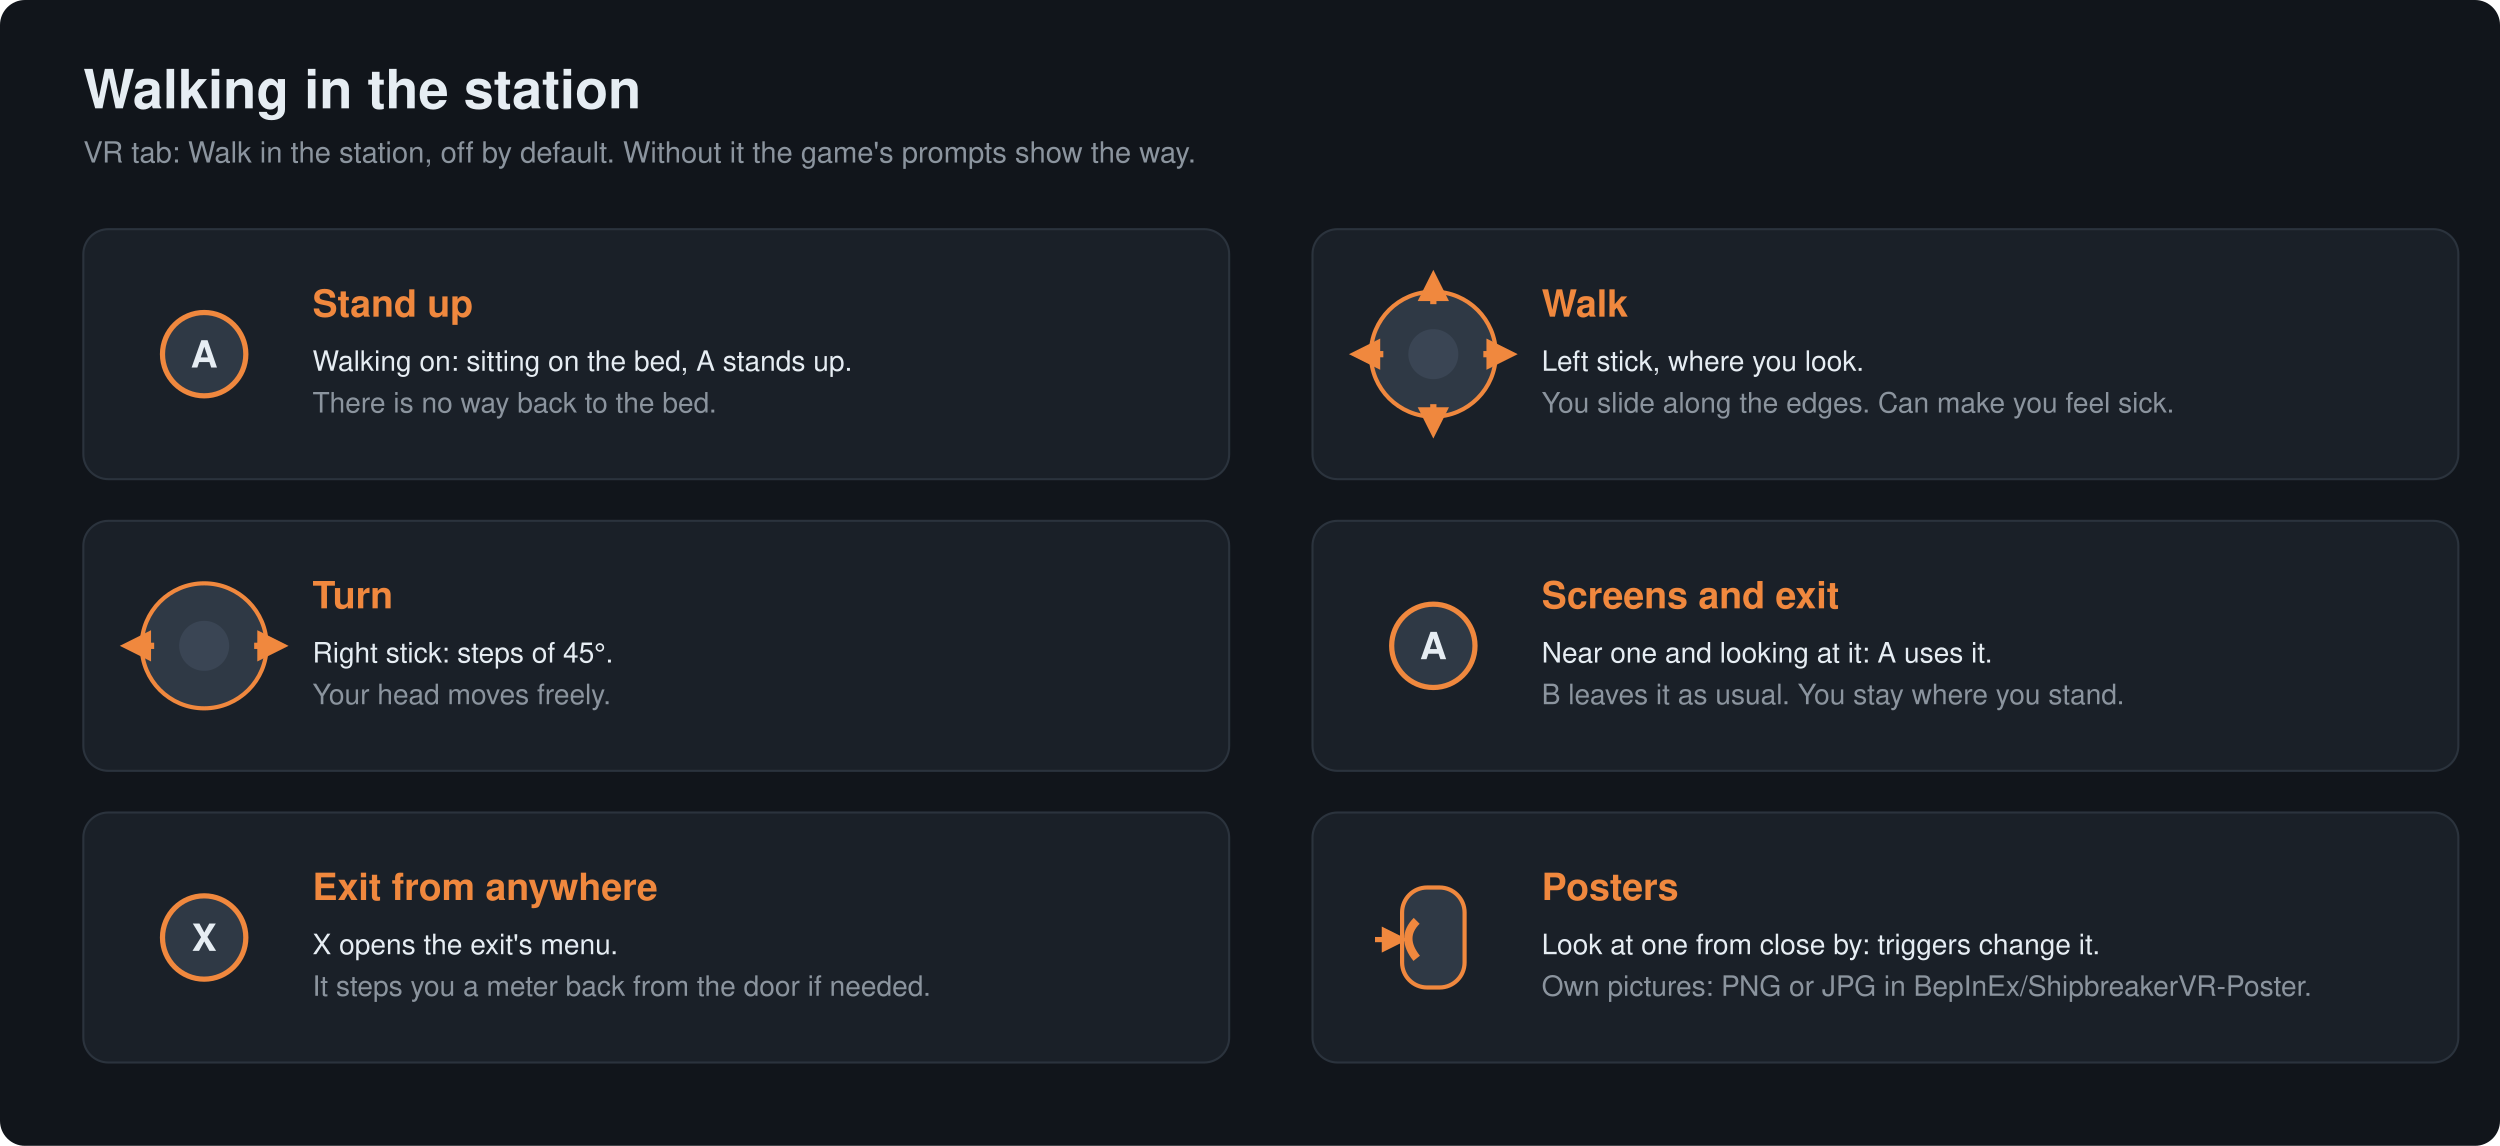
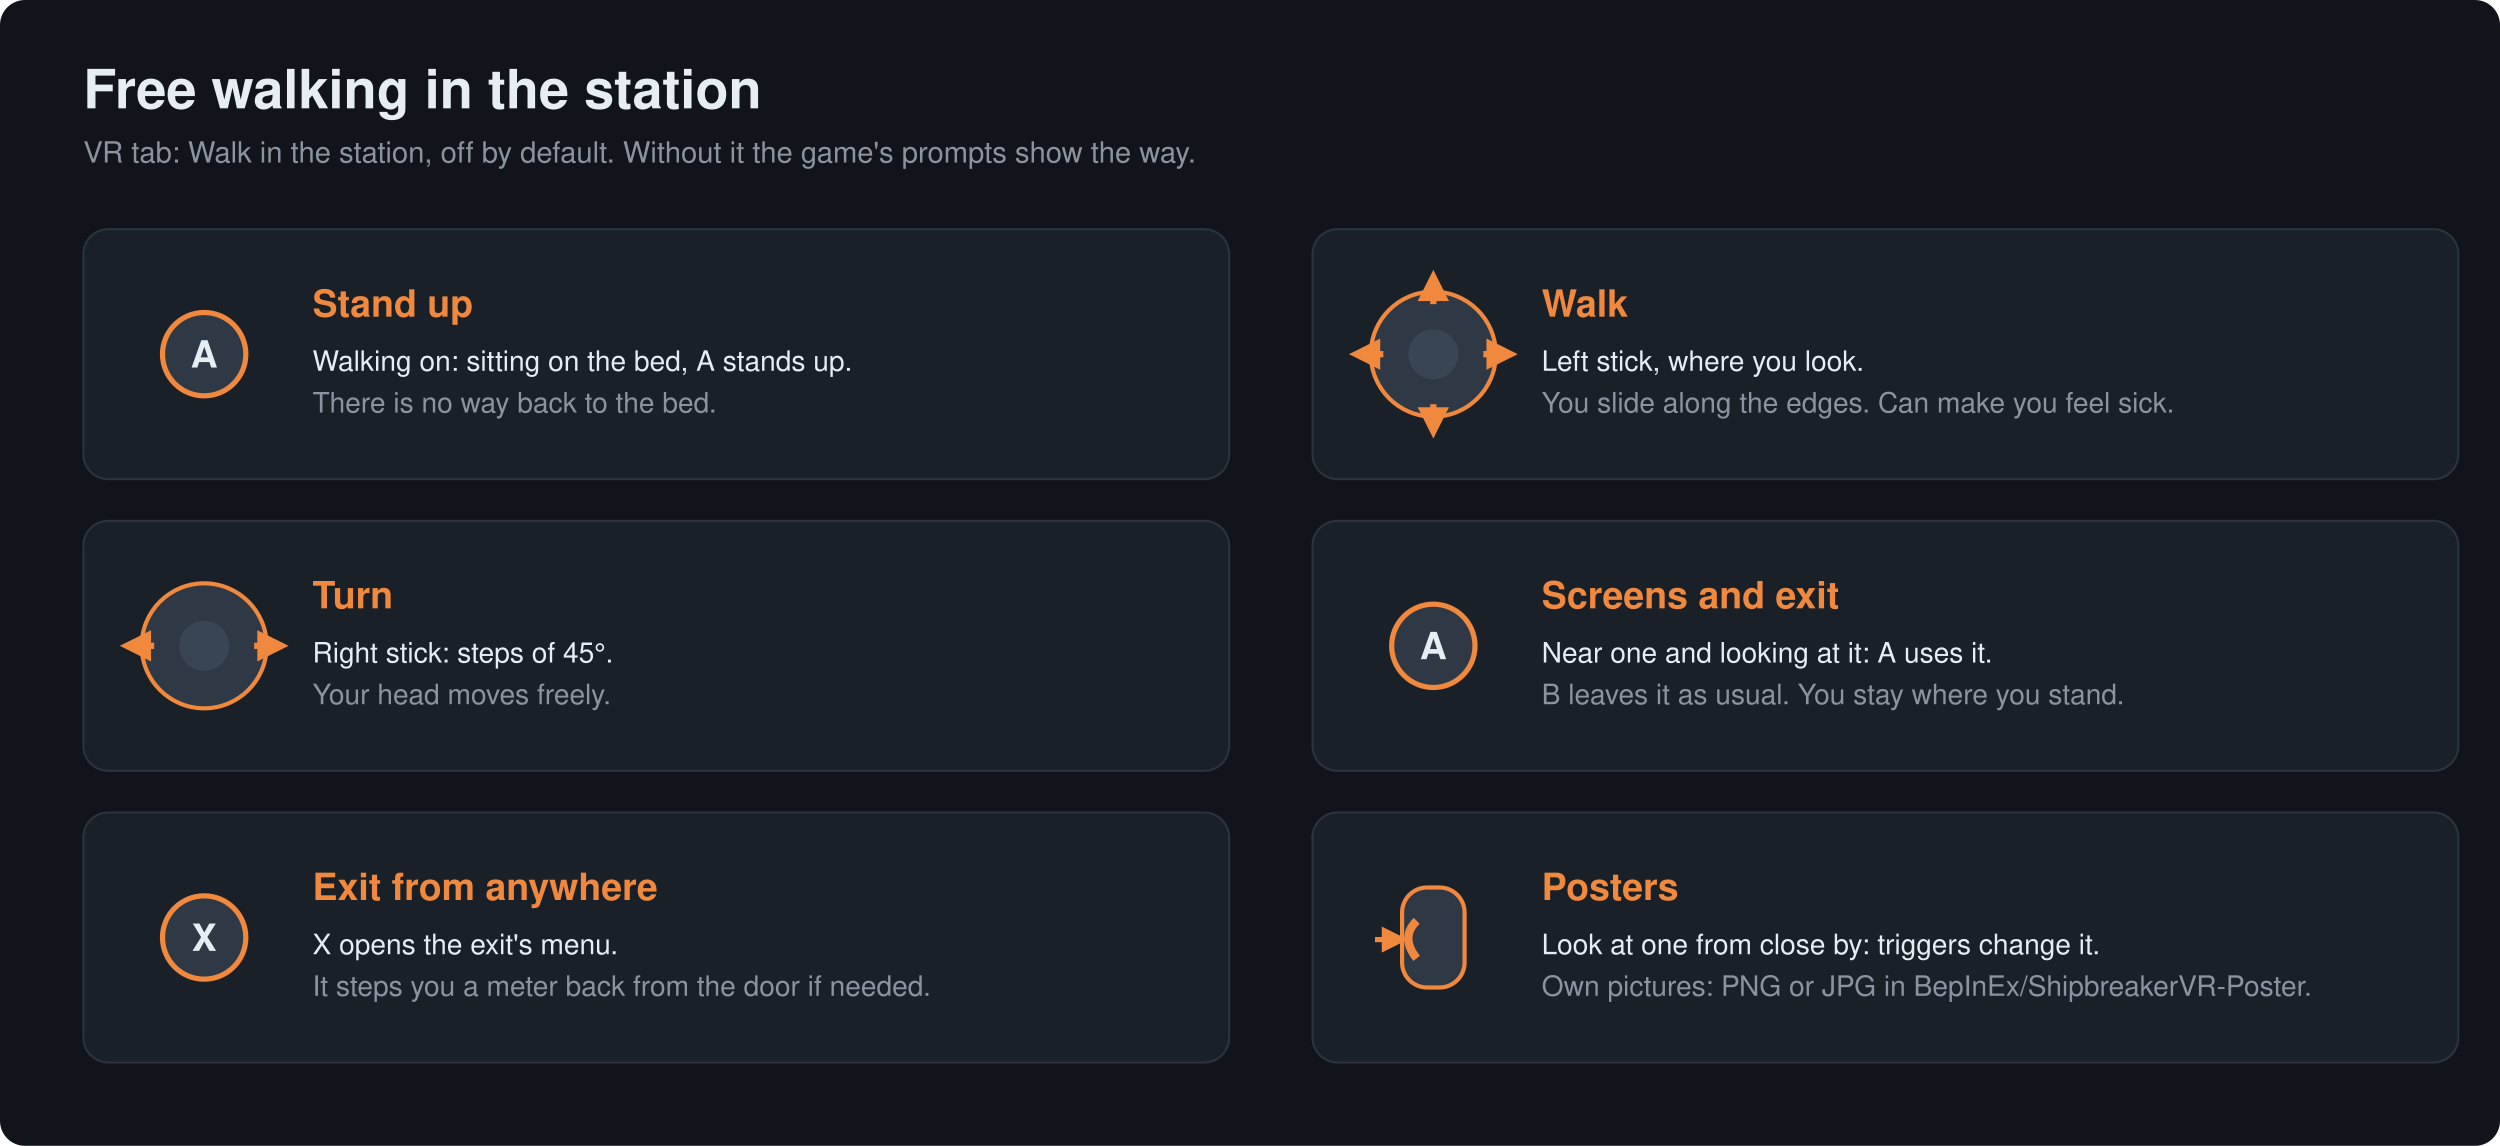
- <svg xmlns="http://www.w3.org/2000/svg" width="1200" height="550" viewBox="0 0 1200 550" role="img" aria-label="ShipbreakerVR walking in the station">
+ <svg xmlns="http://www.w3.org/2000/svg" width="1200" height="550" viewBox="0 0 1200 550" role="img" aria-label="ShipbreakerVR free walking in the station">
  <rect width="1200" height="550" rx="12" fill="#11151b" />
  <defs>
    <marker id="ah" viewBox="0 0 10 10" refX="7" refY="5" markerWidth="5" markerHeight="5" orient="auto-start-reverse">
      <path d="M0 0 L10 5 L0 10 z" fill="#f0883e" />
    </marker>
  </defs>
-   <text x="40" y="52" font-size="26" fill="#e6edf3" font-weight="bold" text-anchor="start" font-family="Segoe UI, Helvetica, Arial, sans-serif">Walking in the station</text>
+   <text x="40" y="52" font-size="26" fill="#e6edf3" font-weight="bold" text-anchor="start" font-family="Segoe UI, Helvetica, Arial, sans-serif">Free walking in the station</text>
  <text x="40" y="78" font-size="14" fill="#8b949e" font-weight="normal" text-anchor="start" font-family="Segoe UI, Helvetica, Arial, sans-serif">VR tab: Walk in the station, off by default. Without it the game's prompts show the way.</text>
  <rect x="40" y="110" width="550" height="120" rx="12" fill="#1a2028" stroke="#2b333d" />
  <g transform="translate(60,132)">
    <circle cx="38" cy="38" r="20" fill="#2f3945" stroke="#f0883e" stroke-width="2.5" />
    <text x="38" y="44.429" font-size="18" fill="#e6edf3" font-weight="bold" text-anchor="middle" font-family="Segoe UI, Helvetica, Arial, sans-serif">A</text>
  </g>
  <text x="150" y="152" font-size="18" fill="#f0883e" font-weight="bold" text-anchor="start" font-family="Segoe UI, Helvetica, Arial, sans-serif">Stand up</text>
  <text x="150" y="178" font-size="13.5" fill="#e6edf3" font-weight="normal" text-anchor="start" font-family="Segoe UI, Helvetica, Arial, sans-serif">Walking on: sitting on the bed, A stands up.</text>
  <text x="150" y="198" font-size="13.5" fill="#8b949e" font-weight="normal" text-anchor="start" font-family="Segoe UI, Helvetica, Arial, sans-serif">There is no way back to the bed.</text>
  <rect x="630" y="110" width="550" height="120" rx="12" fill="#1a2028" stroke="#2b333d" />
  <g transform="translate(650,132)">
    <circle cx="38" cy="38" r="30" fill="#2f3945" stroke="#f0883e" stroke-width="2" />
    <circle cx="38" cy="38" r="12" fill="#3a4554" />
    <path d="M14 38 H2" stroke="#f0883e" stroke-width="3" fill="none" marker-end="url(#ah)" />
    <path d="M62 38 H74" stroke="#f0883e" stroke-width="3" fill="none" marker-end="url(#ah)" />
    <path d="M38 14 V2" stroke="#f0883e" stroke-width="3" fill="none" marker-end="url(#ah)" />
    <path d="M38 62 V74" stroke="#f0883e" stroke-width="3" fill="none" marker-end="url(#ah)" />
  </g>
  <text x="740" y="152" font-size="18" fill="#f0883e" font-weight="bold" text-anchor="start" font-family="Segoe UI, Helvetica, Arial, sans-serif">Walk</text>
  <text x="740" y="178" font-size="13.5" fill="#e6edf3" font-weight="normal" text-anchor="start" font-family="Segoe UI, Helvetica, Arial, sans-serif">Left stick, where you look.</text>
  <text x="740" y="198" font-size="13.5" fill="#8b949e" font-weight="normal" text-anchor="start" font-family="Segoe UI, Helvetica, Arial, sans-serif">You slide along the edges. Can make you feel sick.</text>
  <rect x="40" y="250" width="550" height="120" rx="12" fill="#1a2028" stroke="#2b333d" />
  <g transform="translate(60,272)">
    <circle cx="38" cy="38" r="30" fill="#2f3945" stroke="#f0883e" stroke-width="2" />
    <circle cx="38" cy="38" r="12" fill="#3a4554" />
    <path d="M14 38 H2" stroke="#f0883e" stroke-width="3" fill="none" marker-end="url(#ah)" />
    <path d="M62 38 H74" stroke="#f0883e" stroke-width="3" fill="none" marker-end="url(#ah)" />
  </g>
  <text x="150" y="292" font-size="18" fill="#f0883e" font-weight="bold" text-anchor="start" font-family="Segoe UI, Helvetica, Arial, sans-serif">Turn</text>
  <text x="150" y="318" font-size="13.5" fill="#e6edf3" font-weight="normal" text-anchor="start" font-family="Segoe UI, Helvetica, Arial, sans-serif">Right stick: steps of 45°.</text>
  <text x="150" y="338" font-size="13.5" fill="#8b949e" font-weight="normal" text-anchor="start" font-family="Segoe UI, Helvetica, Arial, sans-serif">Your head moves freely.</text>
  <rect x="630" y="250" width="550" height="120" rx="12" fill="#1a2028" stroke="#2b333d" />
  <g transform="translate(650,272)">
    <circle cx="38" cy="38" r="20" fill="#2f3945" stroke="#f0883e" stroke-width="2.5" />
    <text x="38" y="44.429" font-size="18" fill="#e6edf3" font-weight="bold" text-anchor="middle" font-family="Segoe UI, Helvetica, Arial, sans-serif">A</text>
  </g>
  <text x="740" y="292" font-size="18" fill="#f0883e" font-weight="bold" text-anchor="start" font-family="Segoe UI, Helvetica, Arial, sans-serif">Screens and exit</text>
  <text x="740" y="318" font-size="13.5" fill="#e6edf3" font-weight="normal" text-anchor="start" font-family="Segoe UI, Helvetica, Arial, sans-serif">Near one and looking at it: A uses it.</text>
  <text x="740" y="338" font-size="13.5" fill="#8b949e" font-weight="normal" text-anchor="start" font-family="Segoe UI, Helvetica, Arial, sans-serif">B leaves it as usual. You stay where you stand.</text>
  <rect x="40" y="390" width="550" height="120" rx="12" fill="#1a2028" stroke="#2b333d" />
  <g transform="translate(60,412)">
    <circle cx="38" cy="38" r="20" fill="#2f3945" stroke="#f0883e" stroke-width="2.5" />
    <text x="38" y="44.429" font-size="18" fill="#e6edf3" font-weight="bold" text-anchor="middle" font-family="Segoe UI, Helvetica, Arial, sans-serif">X</text>
  </g>
  <text x="150" y="432" font-size="18" fill="#f0883e" font-weight="bold" text-anchor="start" font-family="Segoe UI, Helvetica, Arial, sans-serif">Exit from anywhere</text>
  <text x="150" y="458" font-size="13.5" fill="#e6edf3" font-weight="normal" text-anchor="start" font-family="Segoe UI, Helvetica, Arial, sans-serif">X opens the exit's menu.</text>
  <text x="150" y="478" font-size="13.5" fill="#8b949e" font-weight="normal" text-anchor="start" font-family="Segoe UI, Helvetica, Arial, sans-serif">It steps you a meter back from the door if needed.</text>
  <rect x="630" y="390" width="550" height="120" rx="12" fill="#1a2028" stroke="#2b333d" />
  <g transform="translate(650,412)">
    <rect x="23" y="14" width="30" height="48" rx="12" fill="#2f3945" stroke="#f0883e" stroke-width="2" transform="rotate(0 38 38)" />
    <path d="M30 30 Q22 38 30 48" stroke="#f0883e" stroke-width="4" fill="none" />
    <path d="M10 39 H22" stroke="#f0883e" stroke-width="2.5" fill="none" marker-end="url(#ah)" />
  </g>
  <text x="740" y="432" font-size="18" fill="#f0883e" font-weight="bold" text-anchor="start" font-family="Segoe UI, Helvetica, Arial, sans-serif">Posters</text>
  <text x="740" y="458" font-size="13.5" fill="#e6edf3" font-weight="normal" text-anchor="start" font-family="Segoe UI, Helvetica, Arial, sans-serif">Look at one from close by: triggers change it.</text>
  <text x="740" y="478" font-size="13.5" fill="#8b949e" font-weight="normal" text-anchor="start" font-family="Segoe UI, Helvetica, Arial, sans-serif">Own pictures: PNG or JPG in BepInEx/ShipbreakerVR-Poster.</text>
</svg>
